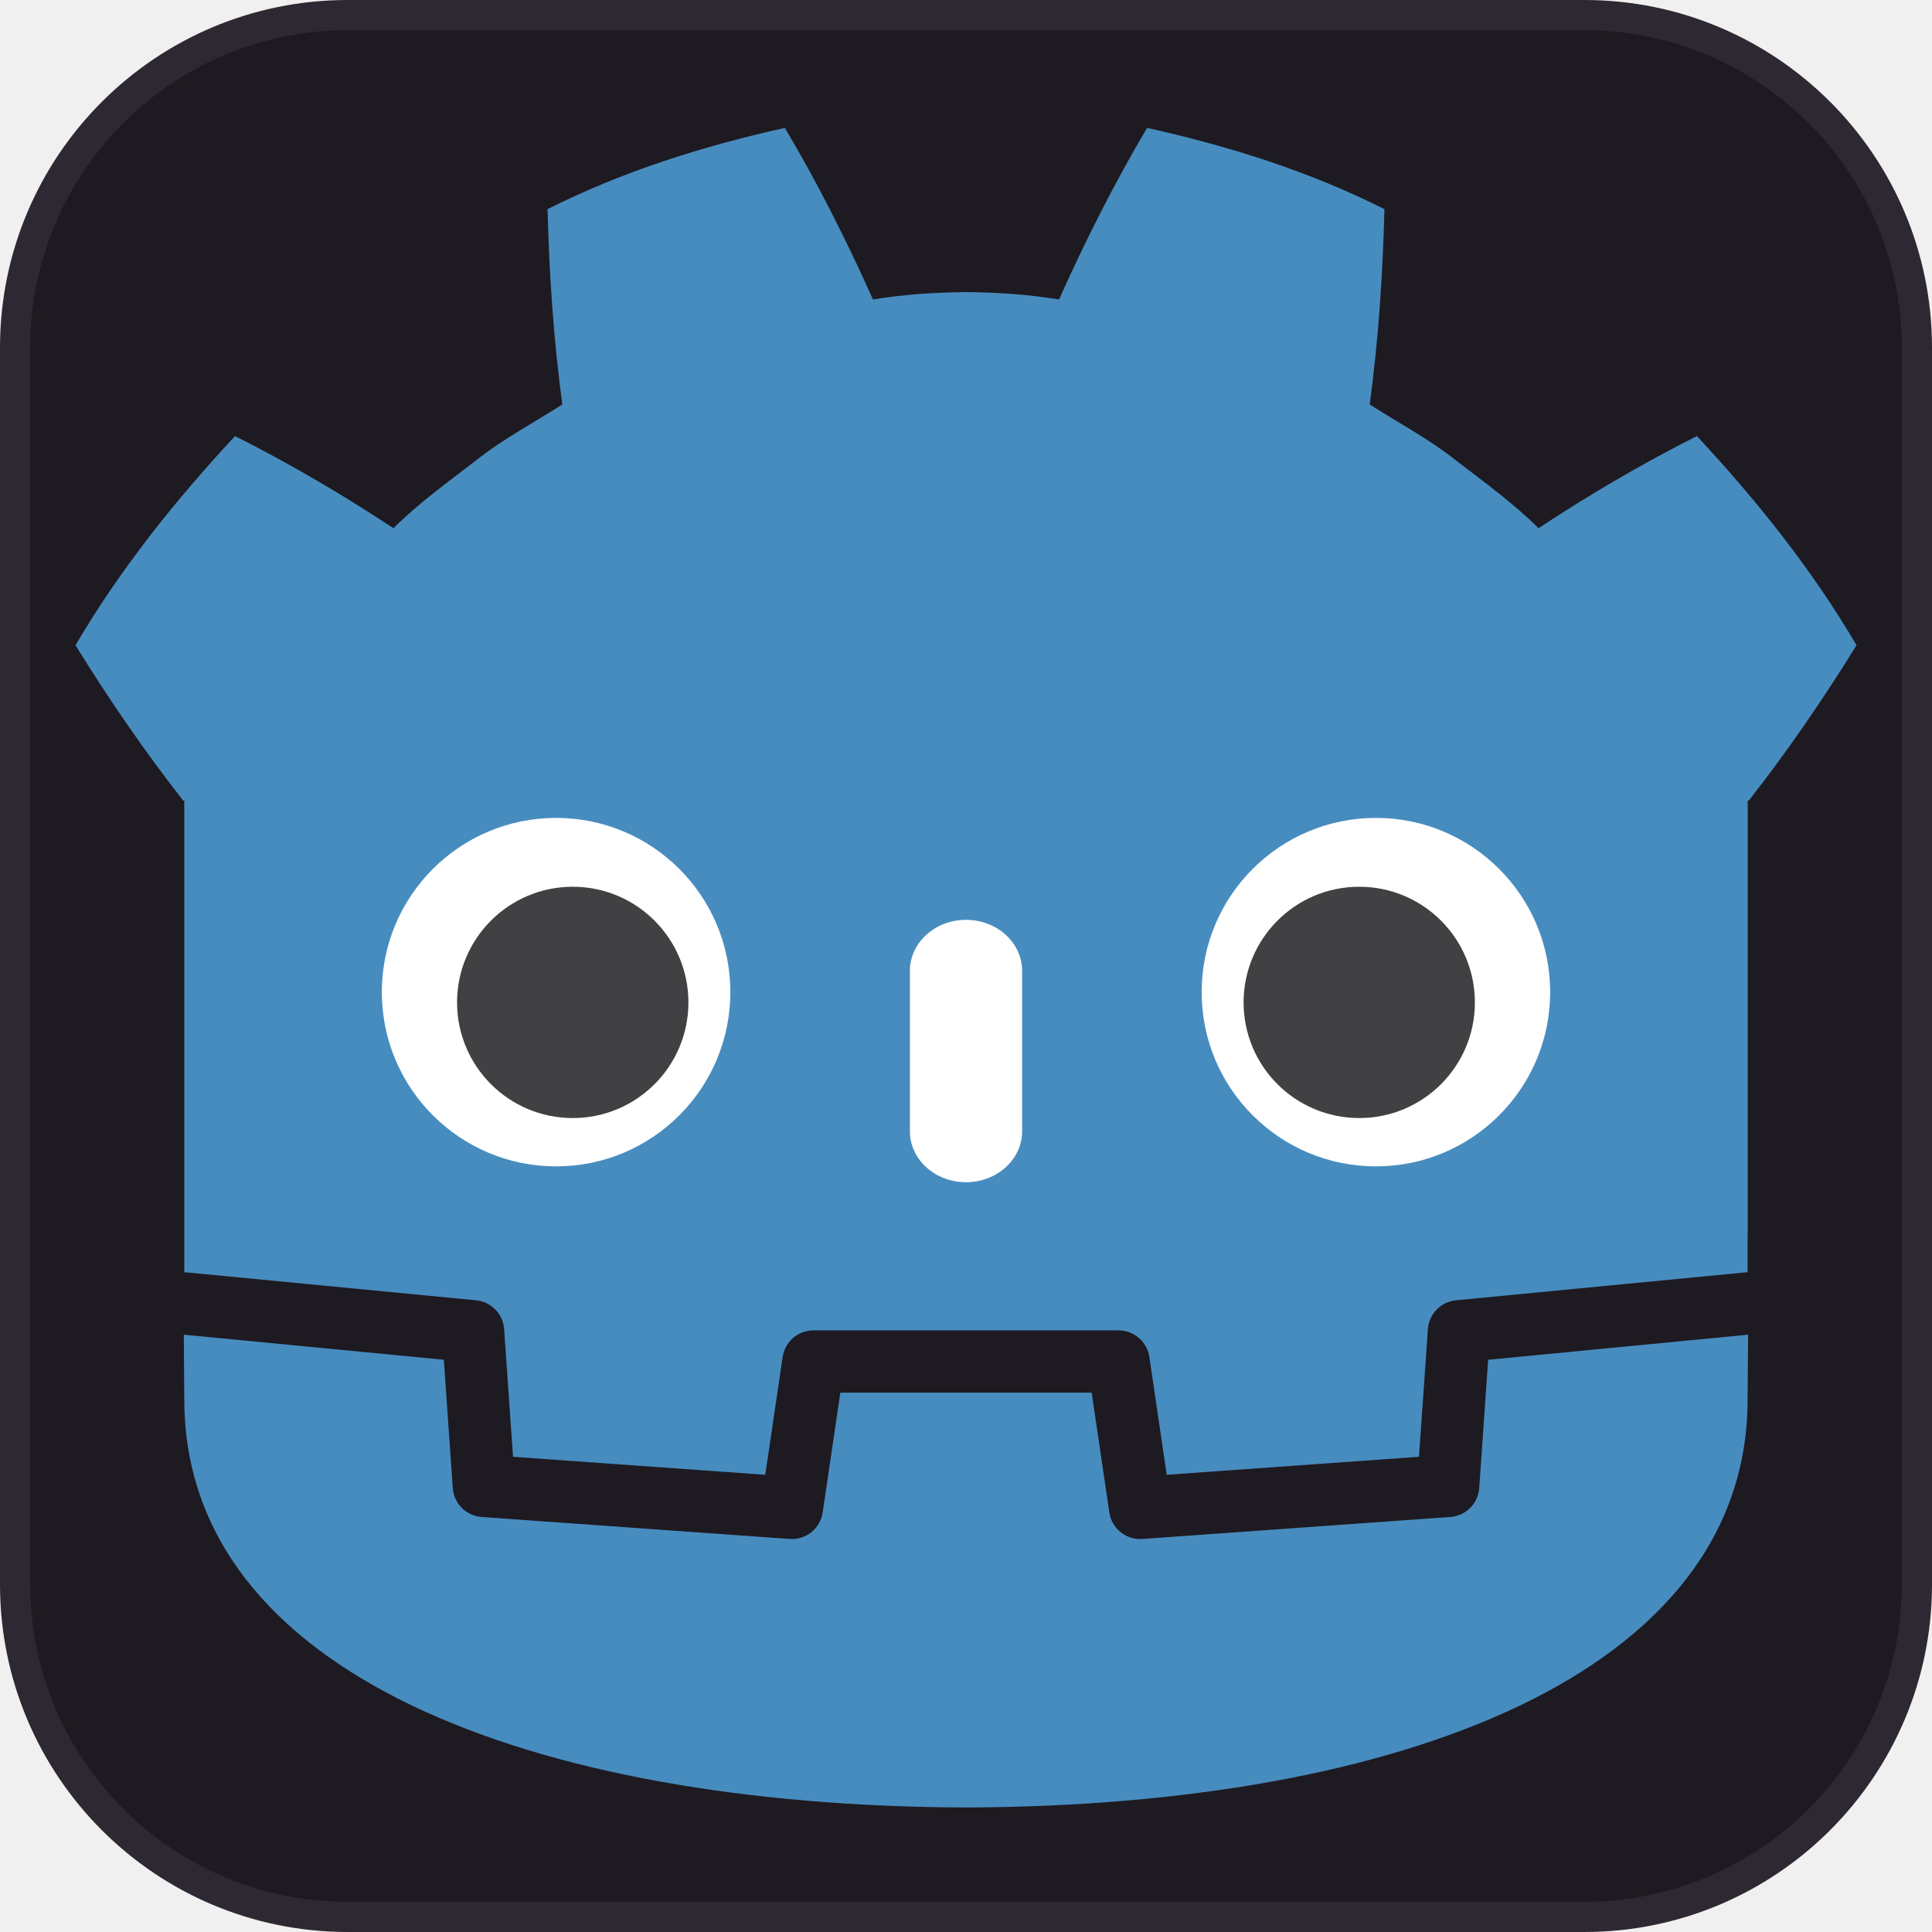
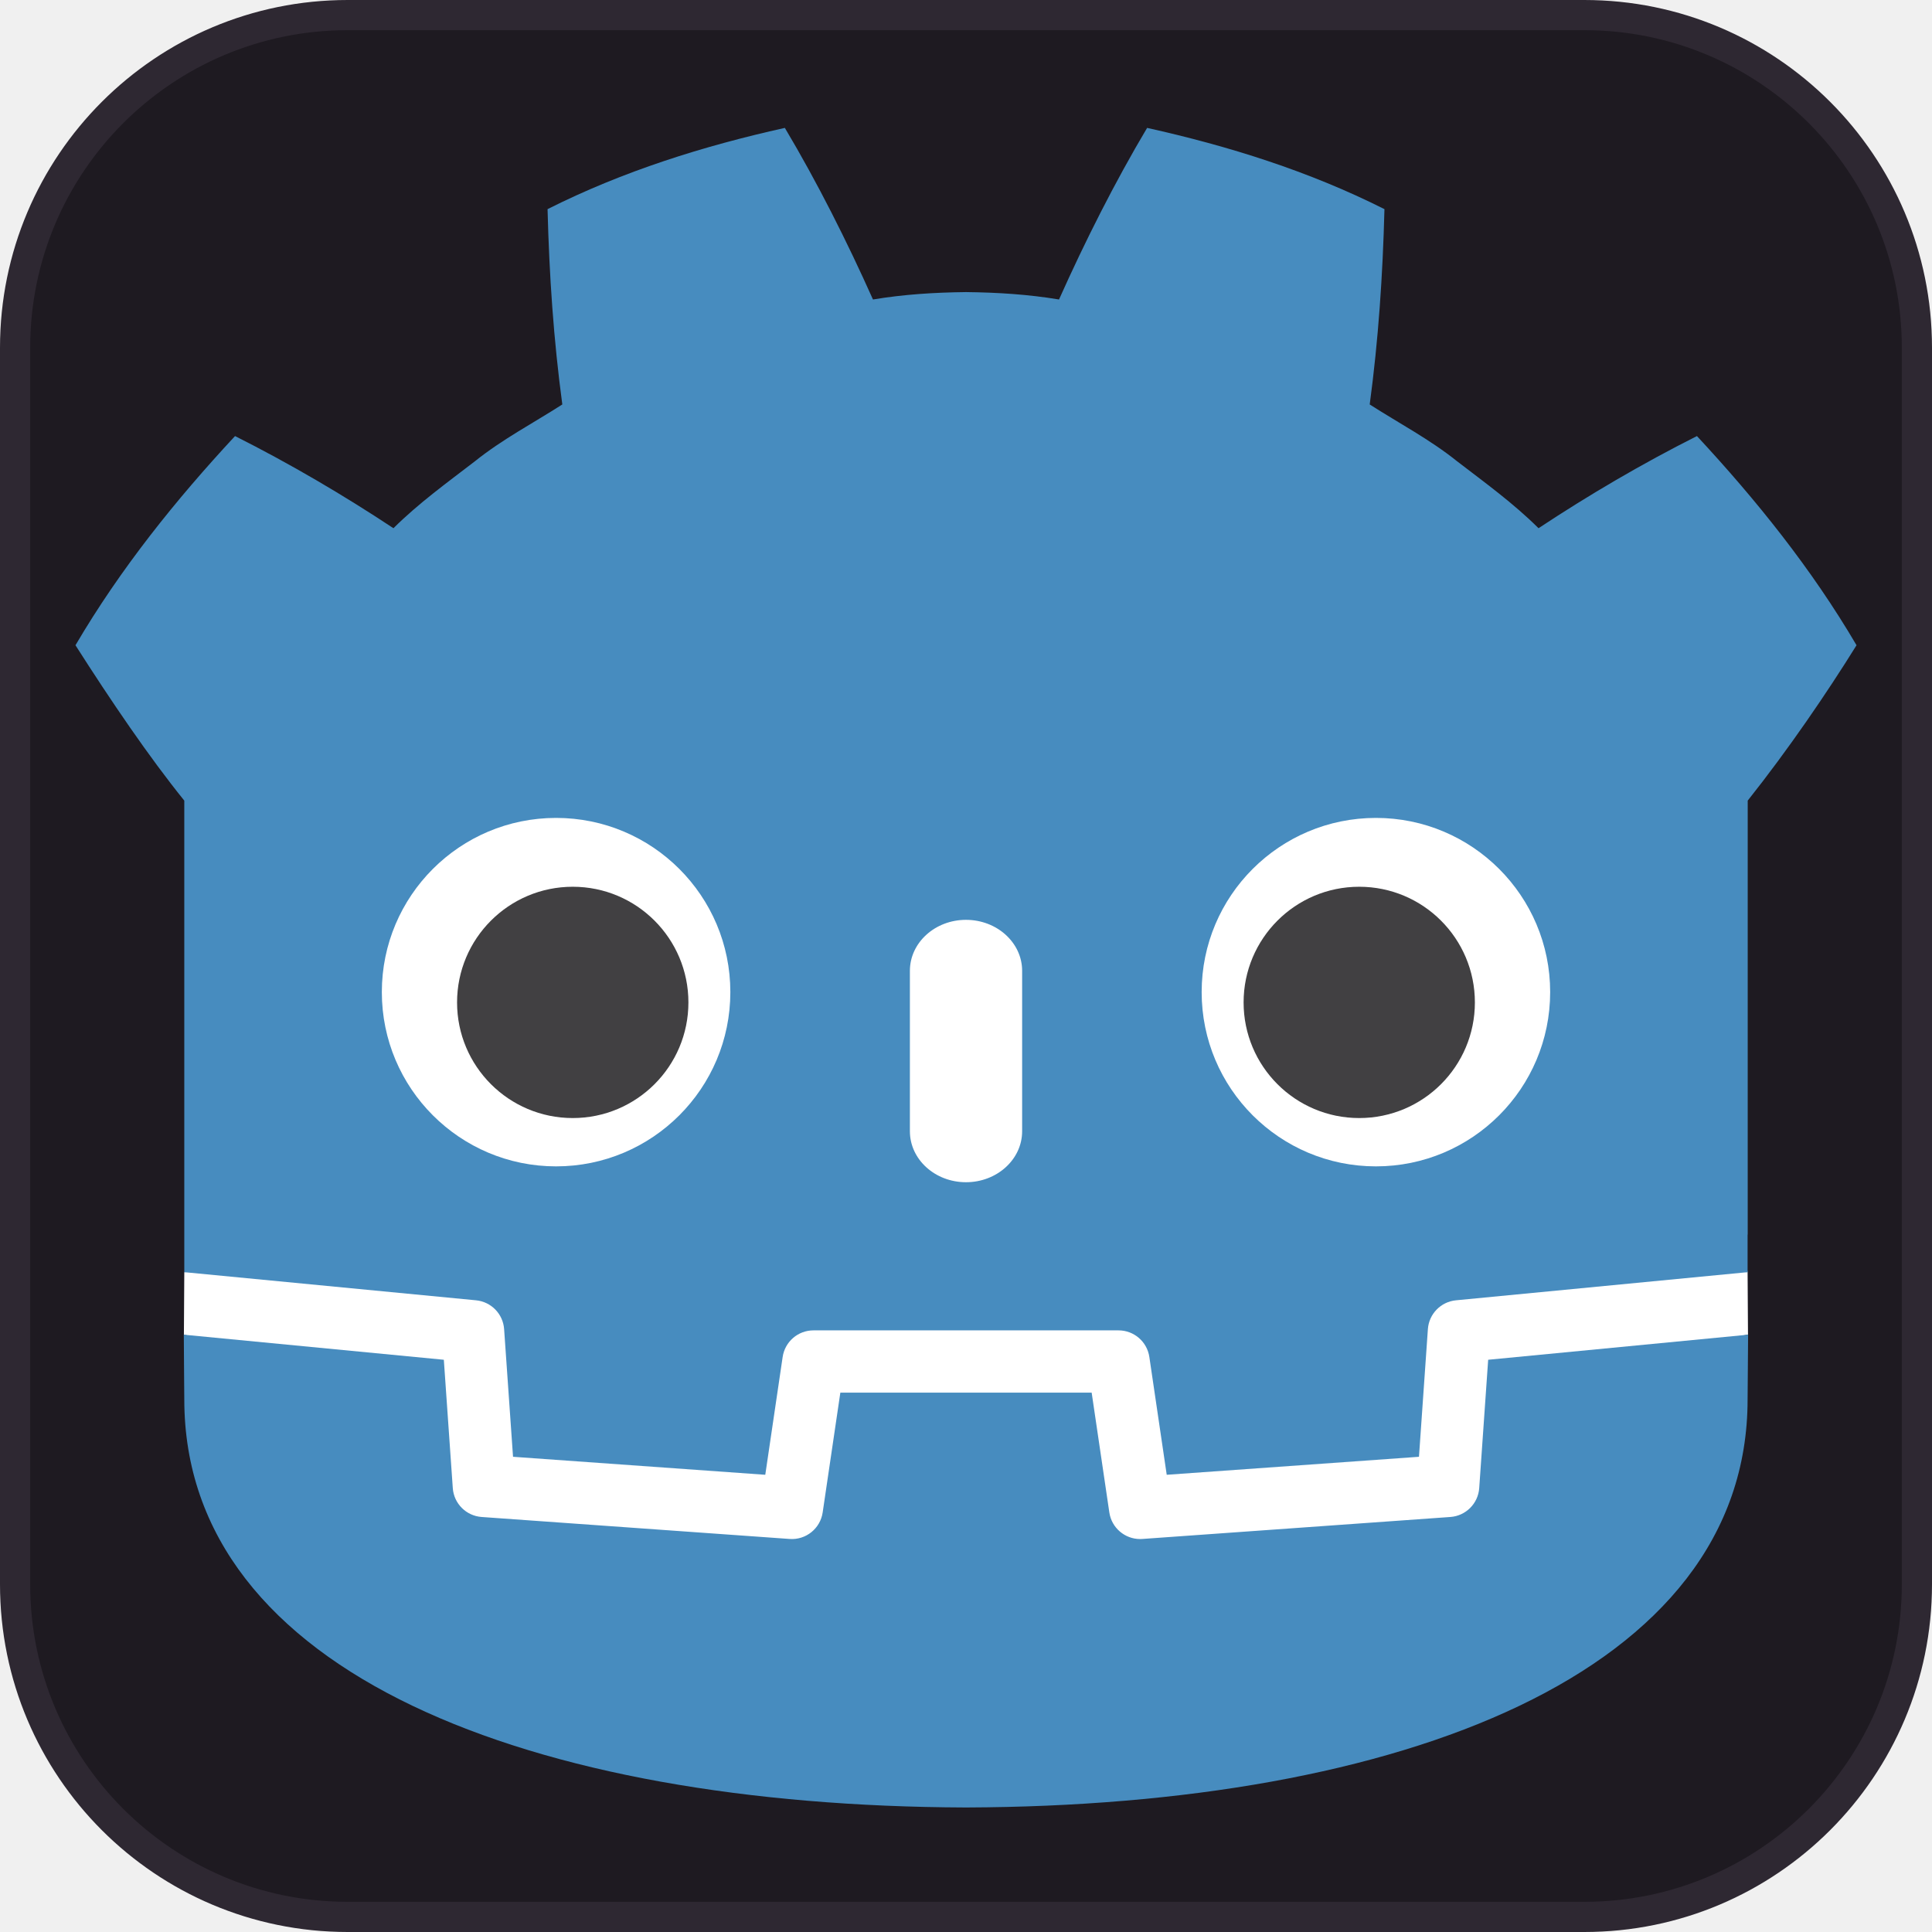
- <svg xmlns="http://www.w3.org/2000/svg" width="1024" height="1024" id="svg3030" version="1.1">
-   <defs id="defs3032" />
-   <g id="layer1" transform="translate(0,-98.51972)">
-     <rect style="fill:#1e1a21;fill-opacity:1;stroke:#2e2832;stroke-width:16;stroke-miterlimit:4;stroke-dasharray:none;stroke-opacity:1" id="rect33" width="1008" height="1008" x="8" y="106.52" rx="176.286" ry="176.286" />
-     <g id="g82-3" transform="matrix(4.23438,0,0,-4.234376,97.67649,522.8624)" style="stroke-width:0.315">
-       <path d="m 0,0 v -47.514 -6.035 -5.492 c 0.108,-0.001 0.216,-0.005 0.323,-0.015 l 36.196,-3.49 c 1.896,-0.183 3.382,-1.709 3.514,-3.609 l 1.116,-15.978 31.574,-2.253 2.175,14.747 c 0.282,1.912 1.922,3.329 3.856,3.329 h 38.188 c 1.933,0 3.573,-1.417 3.855,-3.329 l 2.175,-14.747 31.575,2.253 1.115,15.978 c 0.133,1.9 1.618,3.425 3.514,3.609 l 36.182,3.49 c 0.107,0.01 0.214,0.014 0.322,0.015 v 4.711 l 0.015,0.005 V 0 h 0.134 c 4.795,6.12 9.232,12.569 13.487,19.449 -5.651,9.62 -12.575,18.217 -19.976,26.182 -6.864,-3.455 -13.531,-7.369 -19.828,-11.534 -3.151,3.132 -6.7,5.694 -10.186,8.372 -3.425,2.751 -7.285,4.768 -10.946,7.118 1.09,8.117 1.629,16.108 1.846,24.448 -9.446,4.754 -19.519,7.906 -29.708,10.17 -4.068,-6.837 -7.788,-14.241 -11.028,-21.479 -3.842,0.642 -7.702,0.88 -11.567,0.926 v 0.006 c -0.027,0 -0.052,-0.006 -0.075,-0.006 -0.024,0 -0.049,0.006 -0.073,0.006 V 63.652 C 93.903,63.606 90.046,63.368 86.203,62.726 82.965,69.964 79.247,77.368 75.173,84.205 64.989,81.941 54.915,78.789 45.47,74.035 45.686,65.695 46.225,57.704 47.318,49.587 43.65,47.237 39.795,45.22 36.369,42.469 32.888,39.791 29.333,37.229 26.181,34.097 19.884,38.262 13.219,42.176 6.353,45.631 -1.048,37.666 -7.968,29.069 -13.621,19.449 -9.368,12.569 -4.928,6.12 -0.134,0 Z" style="fill:#478cbf;fill-opacity:1;fill-rule:nonzero;stroke:none;stroke-width:0.315" id="path84-6" />
-     </g>
-     <g id="g86-7" transform="matrix(4.23438,0,0,-4.234376,788.7623,819.221)" style="stroke-width:0.315">
-       <path d="m 0,0 -1.121,-16.063 c -0.135,-1.936 -1.675,-3.477 -3.611,-3.616 l -38.555,-2.751 c -0.094,-0.007 -0.188,-0.01 -0.281,-0.01 -1.916,0 -3.569,1.406 -3.852,3.33 l -2.211,14.994 H -81.09 l -2.211,-14.994 c -0.297,-2.018 -2.101,-3.469 -4.133,-3.32 l -38.555,2.751 c -1.936,0.139 -3.476,1.68 -3.611,3.616 L -130.721,0 -163.268,3.138 c 0.015,-3.498 0.06,-7.33 0.06,-8.093 0,-34.374 43.605,-50.896 97.781,-51.086 h 0.066 0.067 c 54.176,0.19 97.766,16.712 97.766,51.086 0,0.777 0.047,4.593 0.063,8.093 z" style="fill:#478cbf;fill-opacity:1;fill-rule:nonzero;stroke:none;stroke-width:0.315" id="path88-5" />
-     </g>
-     <g id="g90-3" transform="matrix(4.23438,0,0,-4.234376,387.0978,624.3465)" style="stroke-width:0.315">
-       <path d="m 0,0 c 0,-12.052 -9.765,-21.815 -21.813,-21.815 -12.042,0 -21.81,9.763 -21.81,21.815 0,12.044 9.768,21.802 21.81,21.802 C -9.765,21.802 0,12.044 0,0" style="fill:#ffffff;fill-opacity:1;fill-rule:nonzero;stroke:none;stroke-width:0.315" id="path92-5" />
-     </g>
-     <g id="g94-6" transform="matrix(4.23438,0,0,-4.234376,364.8732,629.8251)" style="stroke-width:0.315">
-       <path d="m 0,0 c 0,-7.994 -6.479,-14.473 -14.479,-14.473 -7.996,0 -14.479,6.479 -14.479,14.473 0,7.994 6.483,14.479 14.479,14.479 C -6.479,14.479 0,7.994 0,0" style="fill:#414042;fill-opacity:1;fill-rule:nonzero;stroke:none;stroke-width:0.315" id="path96-2" />
-     </g>
-     <g id="g98-9" transform="matrix(4.23438,0,0,-4.234376,511.9932,725.1229)" style="stroke-width:0.315">
-       <path d="m 0,0 c -3.878,0 -7.021,2.858 -7.021,6.381 v 20.081 c 0,3.52 3.143,6.381 7.021,6.381 3.878,0 7.028,-2.861 7.028,-6.381 V 6.381 C 7.028,2.858 3.878,0 0,0" style="fill:#ffffff;fill-opacity:1;fill-rule:nonzero;stroke:none;stroke-width:0.315" id="path100-1" />
-     </g>
-     <g id="g102-2" transform="matrix(4.23438,0,0,-4.234376,636.9041,624.3465)" style="stroke-width:0.315">
-       <path d="m 0,0 c 0,-12.052 9.765,-21.815 21.815,-21.815 12.041,0 21.808,9.763 21.808,21.815 0,12.044 -9.767,21.802 -21.808,21.802 C 9.765,21.802 0,12.044 0,0" style="fill:#ffffff;fill-opacity:1;fill-rule:nonzero;stroke:none;stroke-width:0.315" id="path104-7" />
-     </g>
-     <g id="g106-0" transform="matrix(4.23438,0,0,-4.234376,659.1343,629.8251)" style="stroke-width:0.315">
-       <path d="m 0,0 c 0,-7.994 6.477,-14.473 14.471,-14.473 8.002,0 14.479,6.479 14.479,14.473 0,7.994 -6.477,14.479 -14.479,14.479 C 6.477,14.479 0,7.994 0,0" style="fill:#414042;fill-opacity:1;fill-rule:nonzero;stroke:none;stroke-width:0.315" id="path108-9" />
-     </g>
-   </g>
+ <svg xmlns="http://www.w3.org/2000/svg" height="1024" width="1024">
+   <rect fill="#1e1a21" height="1008" rx="176.286" stroke="#2e2832" stroke-width="16" width="1008" x="8" y="8" />
+   <path d="m0 0s-.325 1.994-.515 1.976l-36.182-3.491c-2.879-.278-5.115-2.574-5.317-5.459l-.994-14.247-27.992-1.997-1.904 12.912c-.424 2.872-2.932 5.037-5.835 5.037h-38.188c-2.902 0-5.41-2.165-5.834-5.037l-1.905-12.912-27.992 1.997-.994 14.247c-.202 2.886-2.438 5.182-5.317 5.46l-36.2 3.49c-.187.018-.324-1.978-.511-1.978l-.049-7.83 30.658-4.944 1.004-14.374c.203-2.91 2.551-5.263 5.463-5.472l38.551-2.75c.146-.01.29-.016.434-.016 2.897 0 5.401 2.166 5.825 5.038l1.959 13.286h28.005l1.959-13.286c.423-2.871 2.93-5.037 5.831-5.037.142 0 .284.005.423.015l38.556 2.75c2.911.209 5.26 2.562 5.463 5.472l1.003 14.374 30.645 4.966z" fill="#fff" transform="matrix(4.23438 0 0 -4.23438 926.262 674.3451)" />
+   <path d="m0 0v-47.514-6.035-5.492c.108-.001.216-.005.323-.015l36.196-3.49c1.896-.183 3.382-1.709 3.514-3.609l1.116-15.978 31.574-2.253 2.175 14.747c.282 1.912 1.922 3.329 3.856 3.329h38.188c1.933 0 3.573-1.417 3.855-3.329l2.175-14.747 31.575 2.253 1.115 15.978c.133 1.9 1.618 3.425 3.514 3.609l36.182 3.49c.107.01.214.014.322.015v4.711l.015.005v54.325c5.097 6.416 9.923 13.494 13.621 19.449-5.651 9.62-12.575 18.217-19.976 26.182-6.864-3.455-13.531-7.369-19.828-11.534-3.151 3.132-6.7 5.694-10.186 8.372-3.425 2.751-7.285 4.768-10.946 7.118 1.09 8.117 1.629 16.108 1.846 24.448-9.446 4.754-19.519 7.906-29.708 10.17-4.068-6.837-7.788-14.241-11.028-21.479-3.842.642-7.702.88-11.567.926v.006c-.027 0-.052-.006-.075-.006-.024 0-.049.006-.073.006v-.006c-3.872-.046-7.729-.284-11.572-.926-3.238 7.238-6.956 14.642-11.03 21.479-10.184-2.264-20.258-5.416-29.703-10.17.216-8.34.755-16.331 1.848-24.448-3.668-2.35-7.523-4.367-10.949-7.118-3.481-2.678-7.036-5.24-10.188-8.372-6.297 4.165-12.962 8.079-19.828 11.534-7.401-7.965-14.321-16.562-19.974-26.182 4.443-6.974 9.208-13.983 13.621-19.449z" fill="#478cbf" transform="matrix(4.23438 0 0 -4.23438 97.6765 424.3429)" />
+   <path d="m0 0-1.121-16.063c-.135-1.936-1.675-3.477-3.611-3.616l-38.555-2.751c-.094-.007-.188-.01-.281-.01-1.916 0-3.569 1.406-3.852 3.33l-2.211 14.994h-31.459l-2.211-14.994c-.297-2.018-2.101-3.469-4.133-3.32l-38.555 2.751c-1.936.139-3.476 1.68-3.611 3.616l-1.121 16.063-32.547 3.138c.015-3.498.06-7.33.06-8.093 0-34.374 43.605-50.896 97.781-51.086h.066.067c54.176.19 97.766 16.712 97.766 51.086 0 .777.047 4.593.063 8.093z" fill="#478cbf" transform="matrix(4.23438 0 0 -4.23438 788.7623 720.7018)" />
+   <path d="m0 0c0-12.052-9.765-21.815-21.813-21.815-12.042 0-21.81 9.763-21.81 21.815 0 12.044 9.768 21.802 21.81 21.802 12.048 0 21.813-9.758 21.813-21.802" fill="#fff" transform="matrix(4.23438 0 0 -4.23438 387.0978 525.827)" />
+   <path d="m0 0c0-7.994-6.479-14.473-14.479-14.473-7.996 0-14.479 6.479-14.479 14.473s6.483 14.479 14.479 14.479c8 0 14.479-6.485 14.479-14.479" fill="#414042" transform="matrix(4.23438 0 0 -4.23438 364.8732 531.3057)" />
+   <path d="m0 0c-3.878 0-7.021 2.858-7.021 6.381v20.081c0 3.52 3.143 6.381 7.021 6.381s7.028-2.861 7.028-6.381v-20.081c0-3.523-3.15-6.381-7.028-6.381" fill="#fff" transform="matrix(4.23438 0 0 -4.23438 511.9932 626.6036)" />
+   <path d="m0 0c0-12.052 9.765-21.815 21.815-21.815 12.041 0 21.808 9.763 21.808 21.815 0 12.044-9.767 21.802-21.808 21.802-12.05 0-21.815-9.758-21.815-21.802" fill="#fff" transform="matrix(4.23438 0 0 -4.23438 636.9041 525.827)" />
+   <path d="m0 0c0-7.994 6.477-14.473 14.471-14.473 8.002 0 14.479 6.479 14.479 14.473s-6.477 14.479-14.479 14.479c-7.994 0-14.471-6.485-14.471-14.479" fill="#414042" transform="matrix(4.23438 0 0 -4.23438 659.1343 531.3057)" />
</svg>
